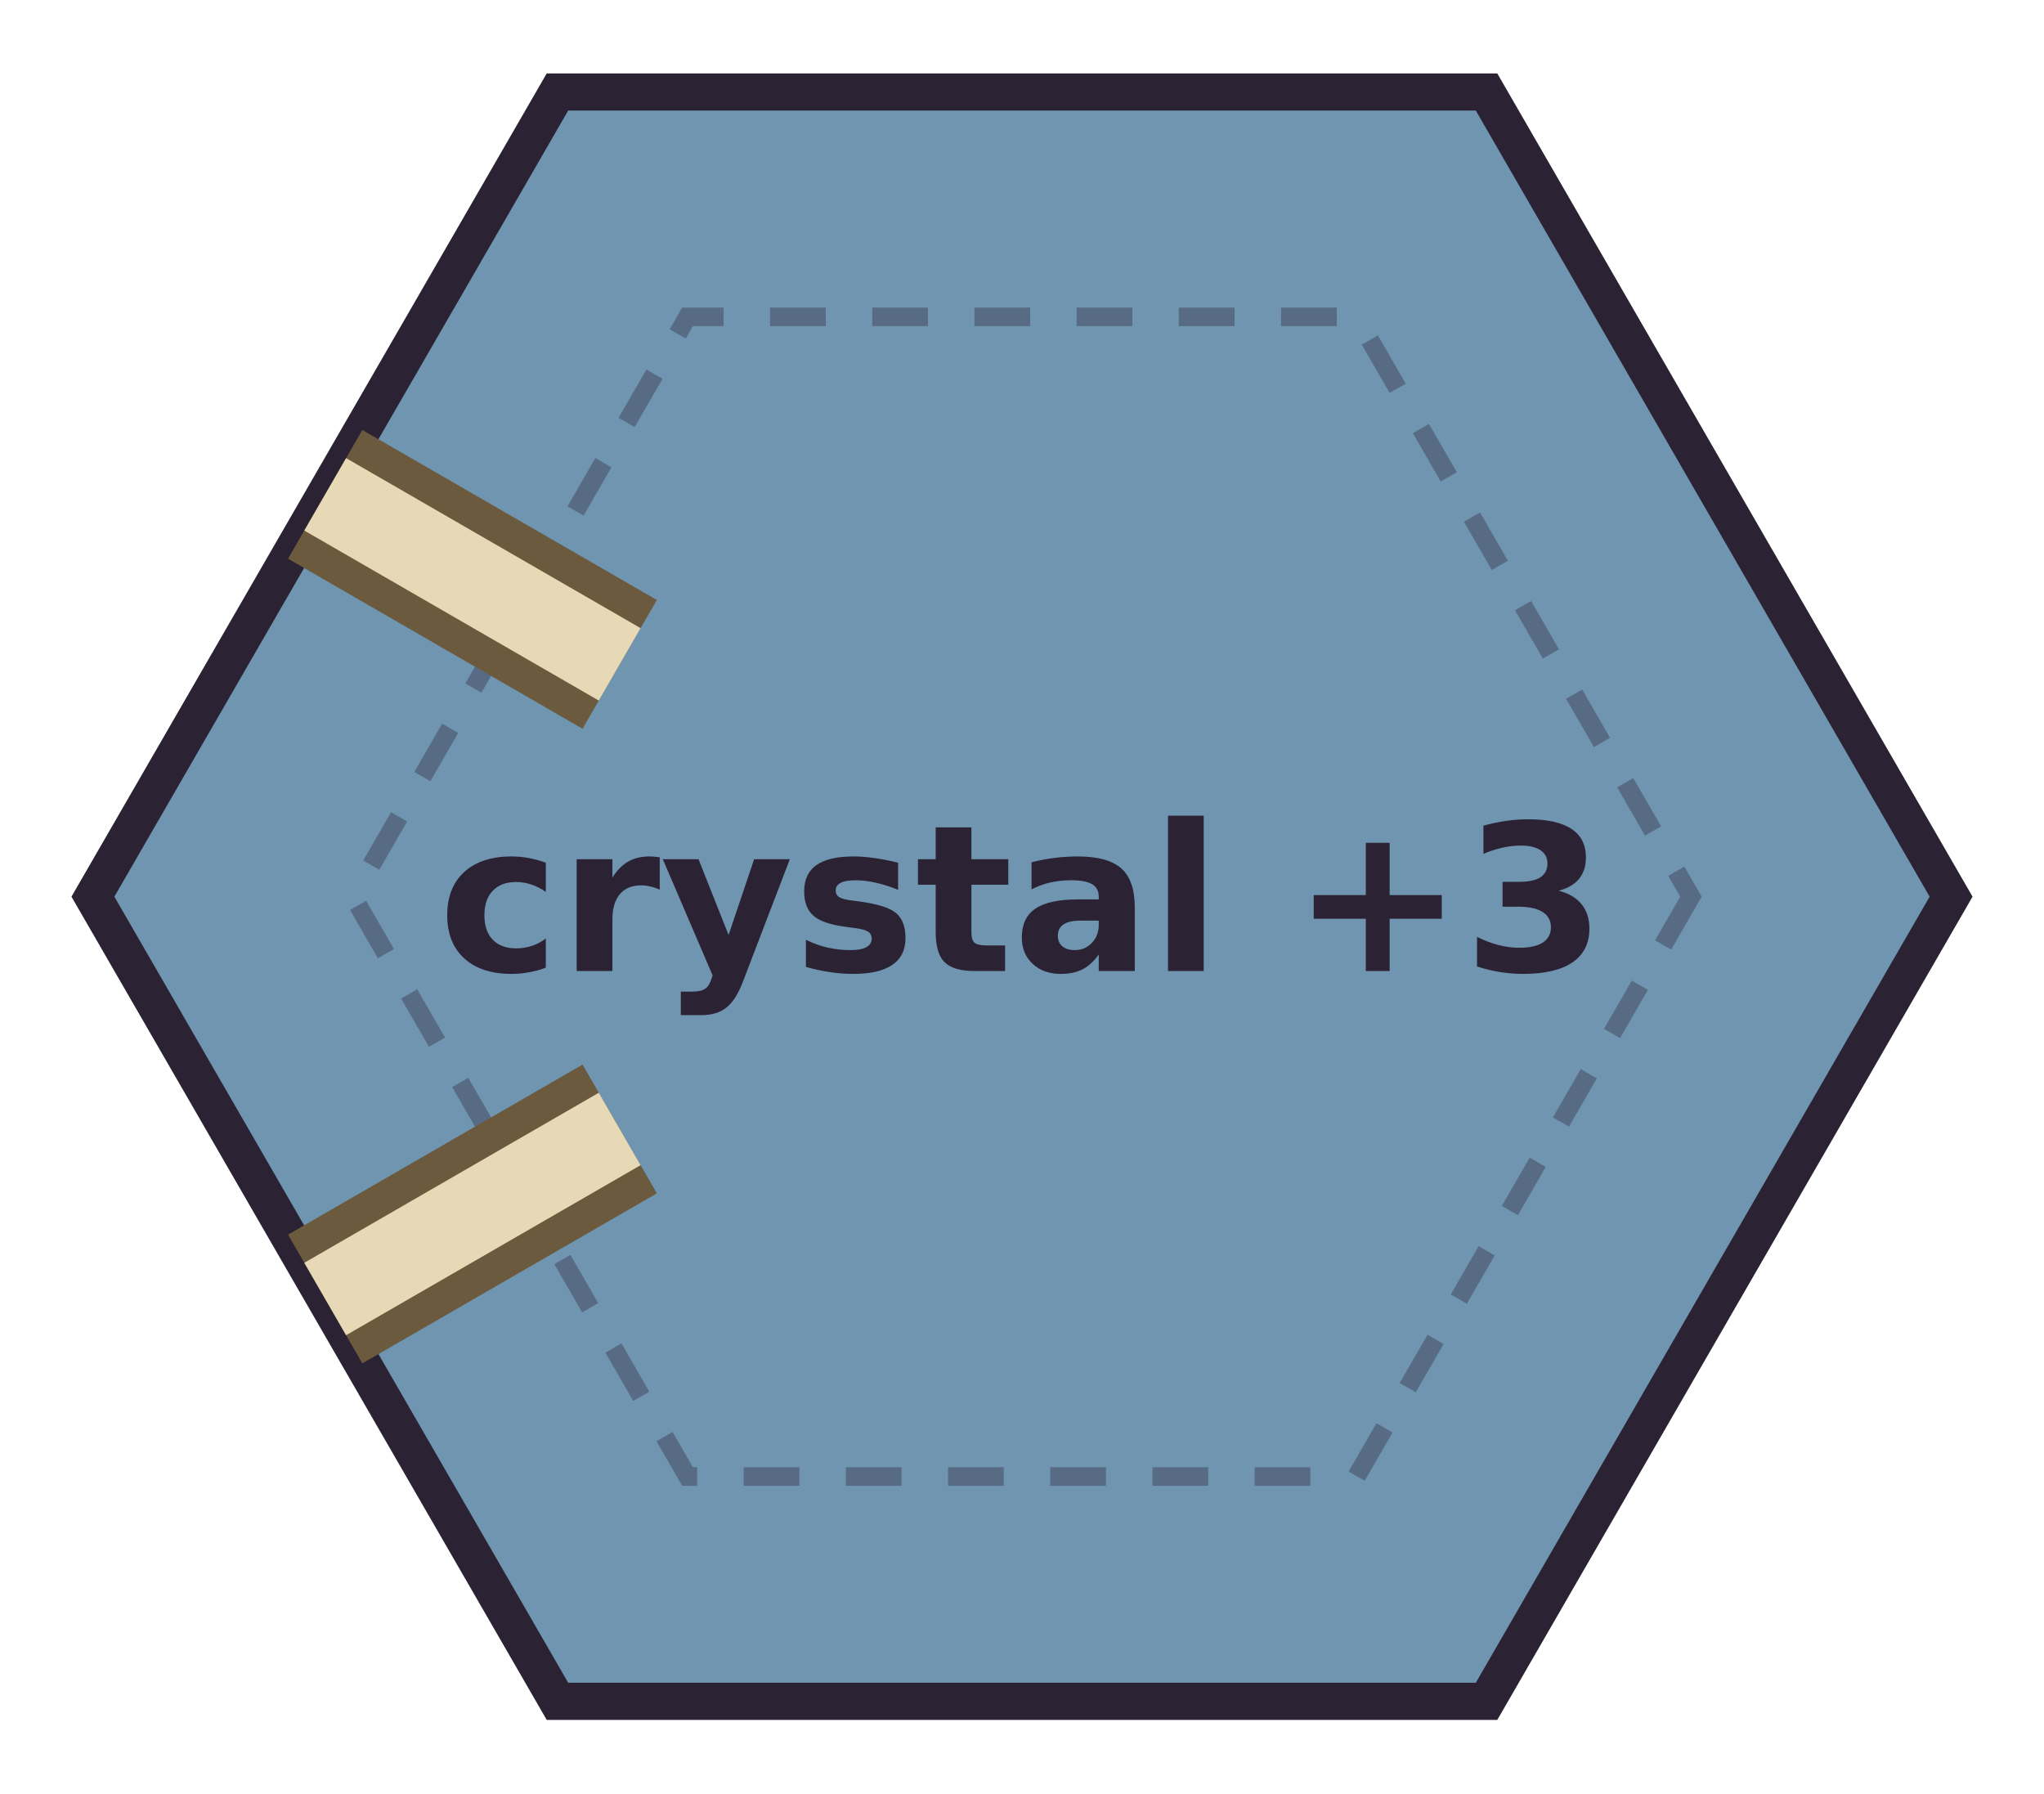
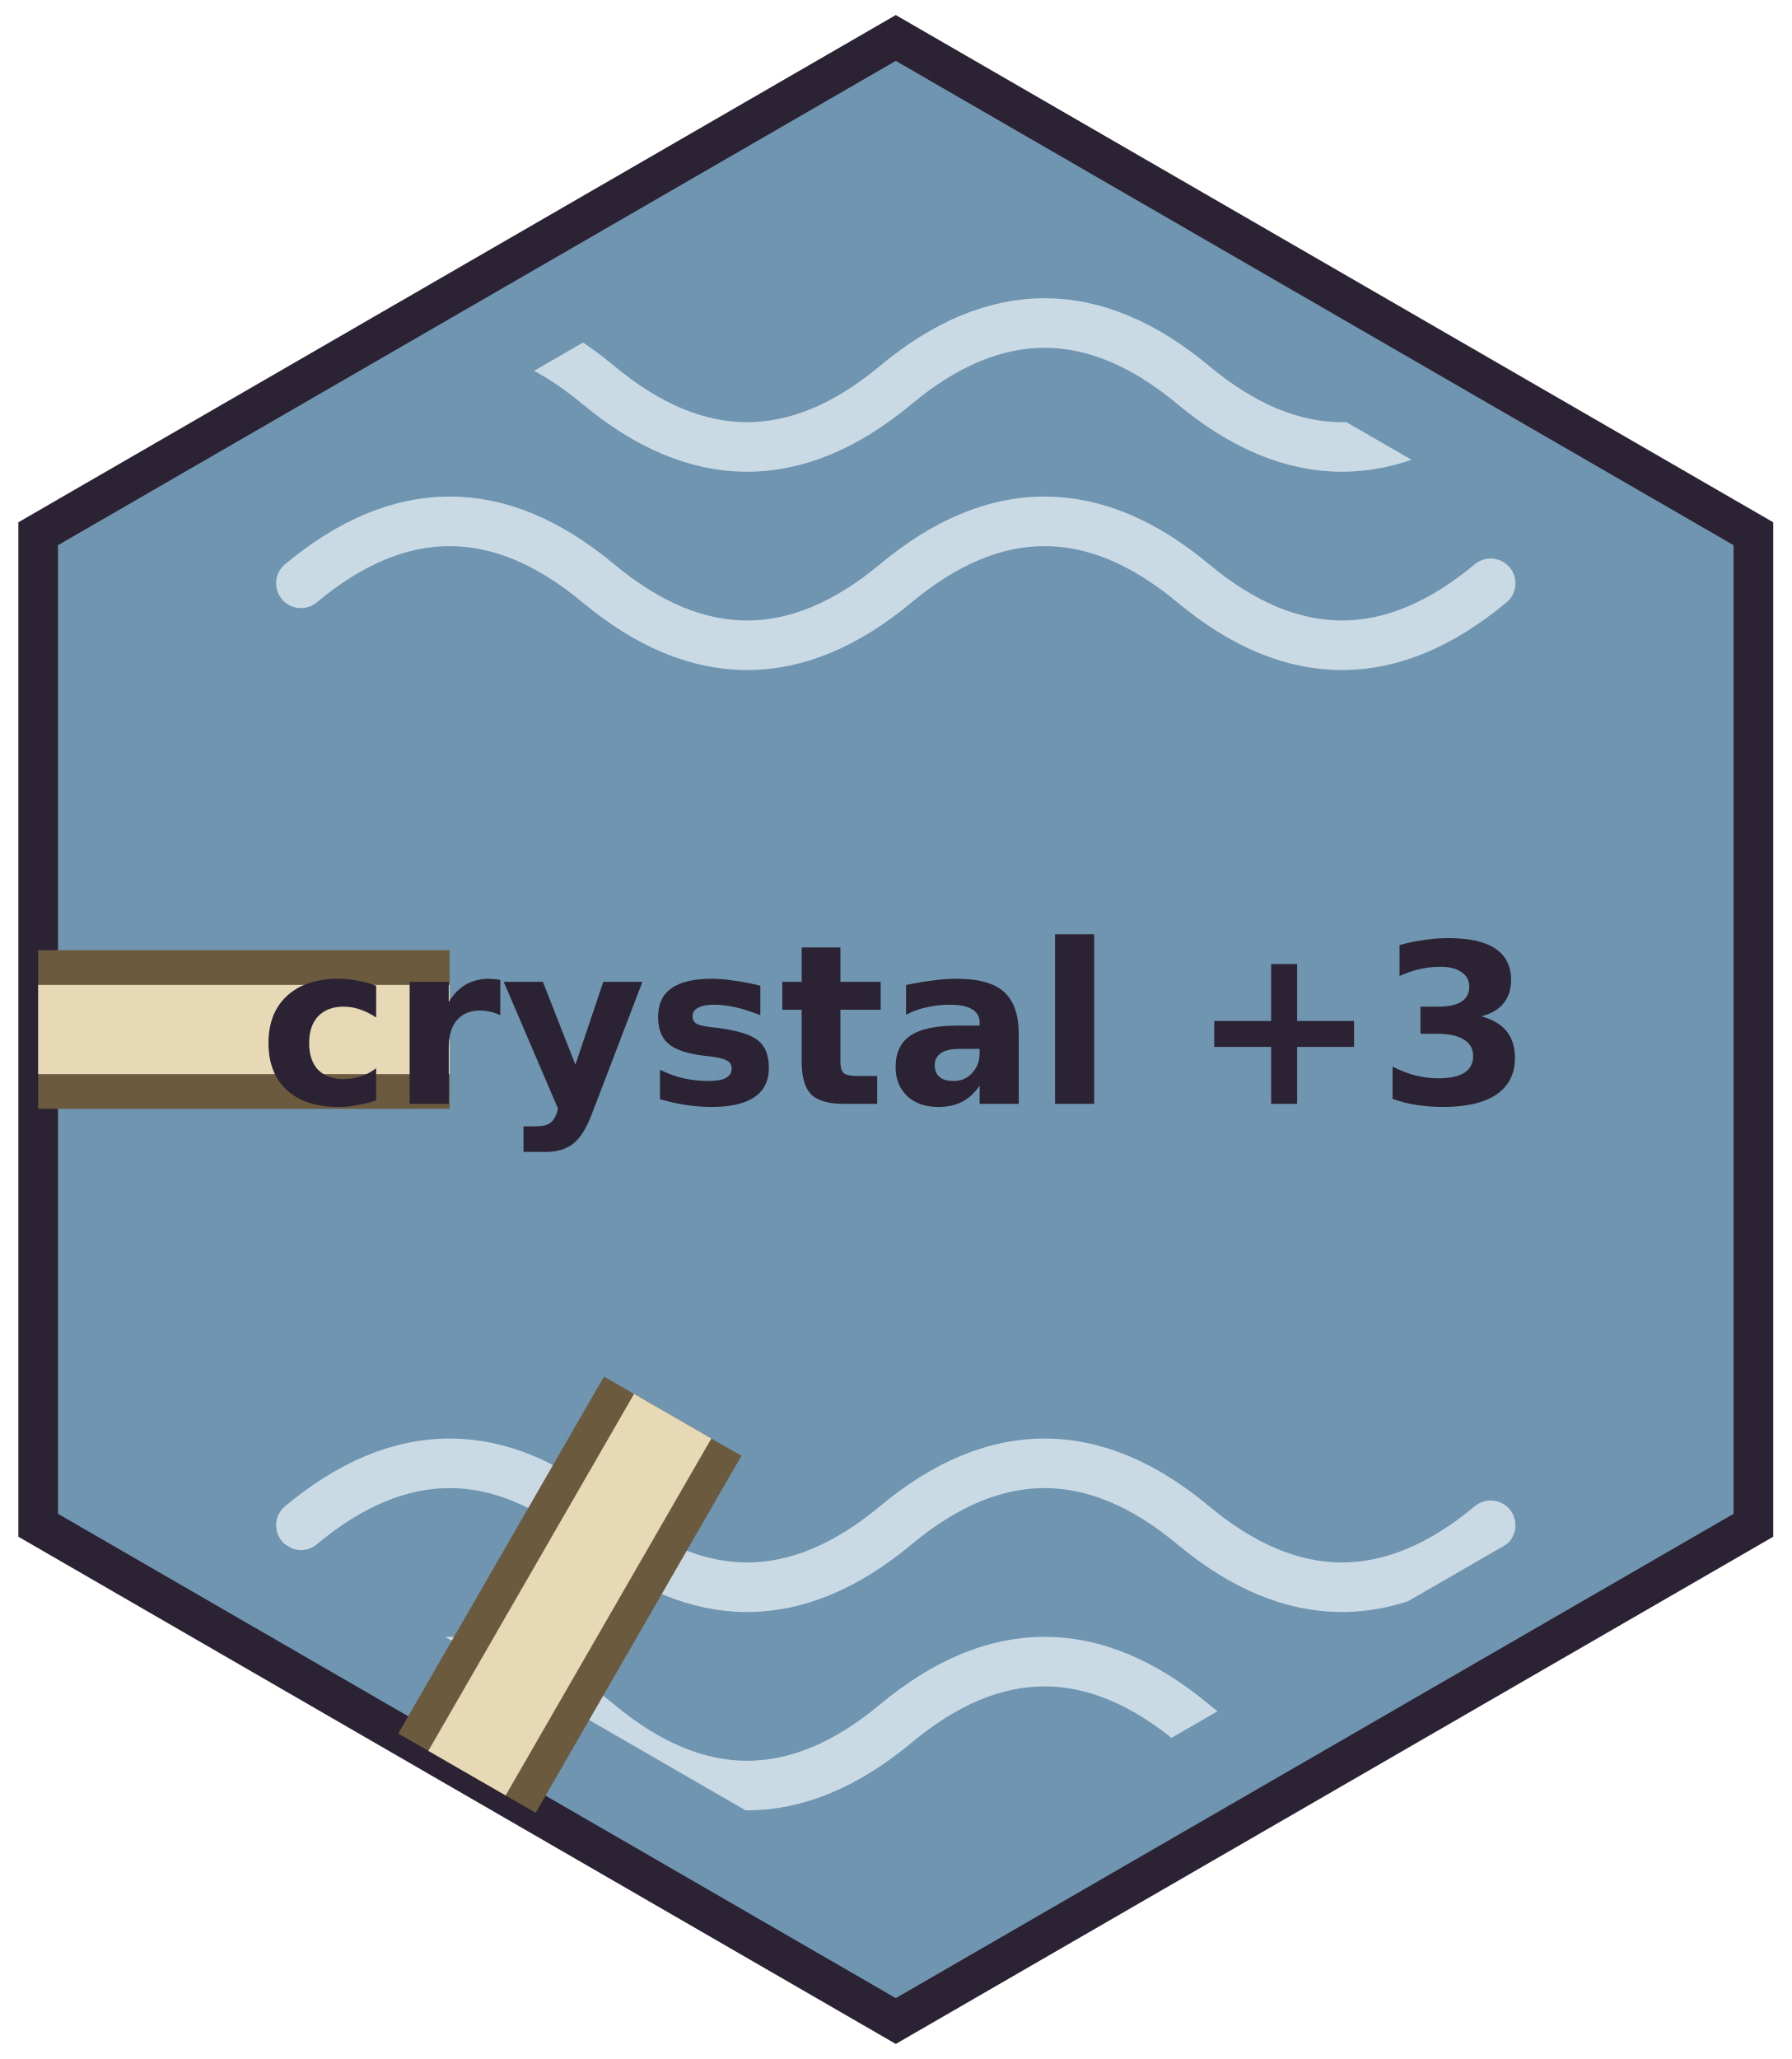
- <svg xmlns="http://www.w3.org/2000/svg" viewBox="0 0 220 193" width="220" height="193" font-family="DejaVu Sans, Arial, sans-serif">
-   <polygon id="tile" points="210.0,96.5 160.0,183.1 60.0,183.1 10.0,96.5 60.0,9.9 160.0,9.9" fill="#6f95b0" stroke="#2b2233" stroke-width="4" />
-   <g id="art-slot">
-     <polygon points="182.0,96.5 146.0,158.9 74.0,158.9 38.0,96.5 74.0,34.1 146.0,34.1" fill="none" stroke="#2b2233" stroke-opacity="0.35" stroke-width="2" stroke-dasharray="6 5" />
+ <svg xmlns="http://www.w3.org/2000/svg" viewBox="-36.14 -41.50 72.28 83.00" width="181" height="208" font-family="DejaVu Sans, Arial, sans-serif">
+   <polygon points="34.6,20.0 0.0,40.0 -34.6,20.0 -34.6,-20.0 -0.0,-40.0 34.6,-20.0" fill="#6f95b0" stroke="#2b2233" stroke-width="1.6" />
+   <clipPath id="c_port">
+     <polygon points="30.3,17.5 0.0,35.0 -30.3,17.5 -30.3,-17.5 -0.0,-35.0 30.3,-17.5" />
+   </clipPath>
+   <g clip-path="url(#c_port)">
+     <path d="M-24 -26 q6 -5 12 0 t12 0 t12 0 t12 0" stroke="#e8f1f7" stroke-opacity="0.75" stroke-width="2" fill="none" stroke-linecap="round" />
+     <path d="M-24 -18 q6 -5 12 0 t12 0 t12 0 t12 0" stroke="#e8f1f7" stroke-opacity="0.75" stroke-width="2" fill="none" stroke-linecap="round" />
+     <path d="M-24 20 q6 -5 12 0 t12 0 t12 0 t12 0" stroke="#e8f1f7" stroke-opacity="0.75" stroke-width="2" fill="none" stroke-linecap="round" />
+     <path d="M-24 28 q6 -5 12 0 t12 0 t12 0 t12 0" stroke="#e8f1f7" stroke-opacity="0.75" stroke-width="2" fill="none" stroke-linecap="round" />
  </g>
-   <line x1="35.0" y1="53.2" x2="66.7" y2="71.5" stroke="#6b5a3e" stroke-width="16" stroke-linecap="butt" />
-   <line x1="35.0" y1="53.2" x2="66.7" y2="71.5" stroke="#e7d9b5" stroke-width="9" stroke-linecap="butt" />
-   <line x1="35.0" y1="139.8" x2="66.7" y2="121.5" stroke="#6b5a3e" stroke-width="16" stroke-linecap="butt" />
-   <line x1="35.0" y1="139.8" x2="66.7" y2="121.5" stroke="#e7d9b5" stroke-width="9" stroke-linecap="butt" />
-   <text x="110.0" y="104.5" text-anchor="middle" font-size="22" font-weight="bold" fill="#2b2233">crystal +3</text>
+   <line x1="-34.6" y1="0.0" x2="-18.0" y2="0.0" stroke="#6b5a3e" stroke-width="6.4" />
+   <line x1="-34.6" y1="0.0" x2="-18.0" y2="0.0" stroke="#e7d9b5" stroke-width="3.6" />
+   <line x1="-17.3" y1="30.0" x2="-9.0" y2="15.6" stroke="#6b5a3e" stroke-width="6.4" />
+   <line x1="-17.3" y1="30.0" x2="-9.0" y2="15.6" stroke="#e7d9b5" stroke-width="3.6" />
+   <text x="0" y="3" text-anchor="middle" font-size="9" font-weight="bold" fill="#2b2233">crystal +3</text>
</svg>
